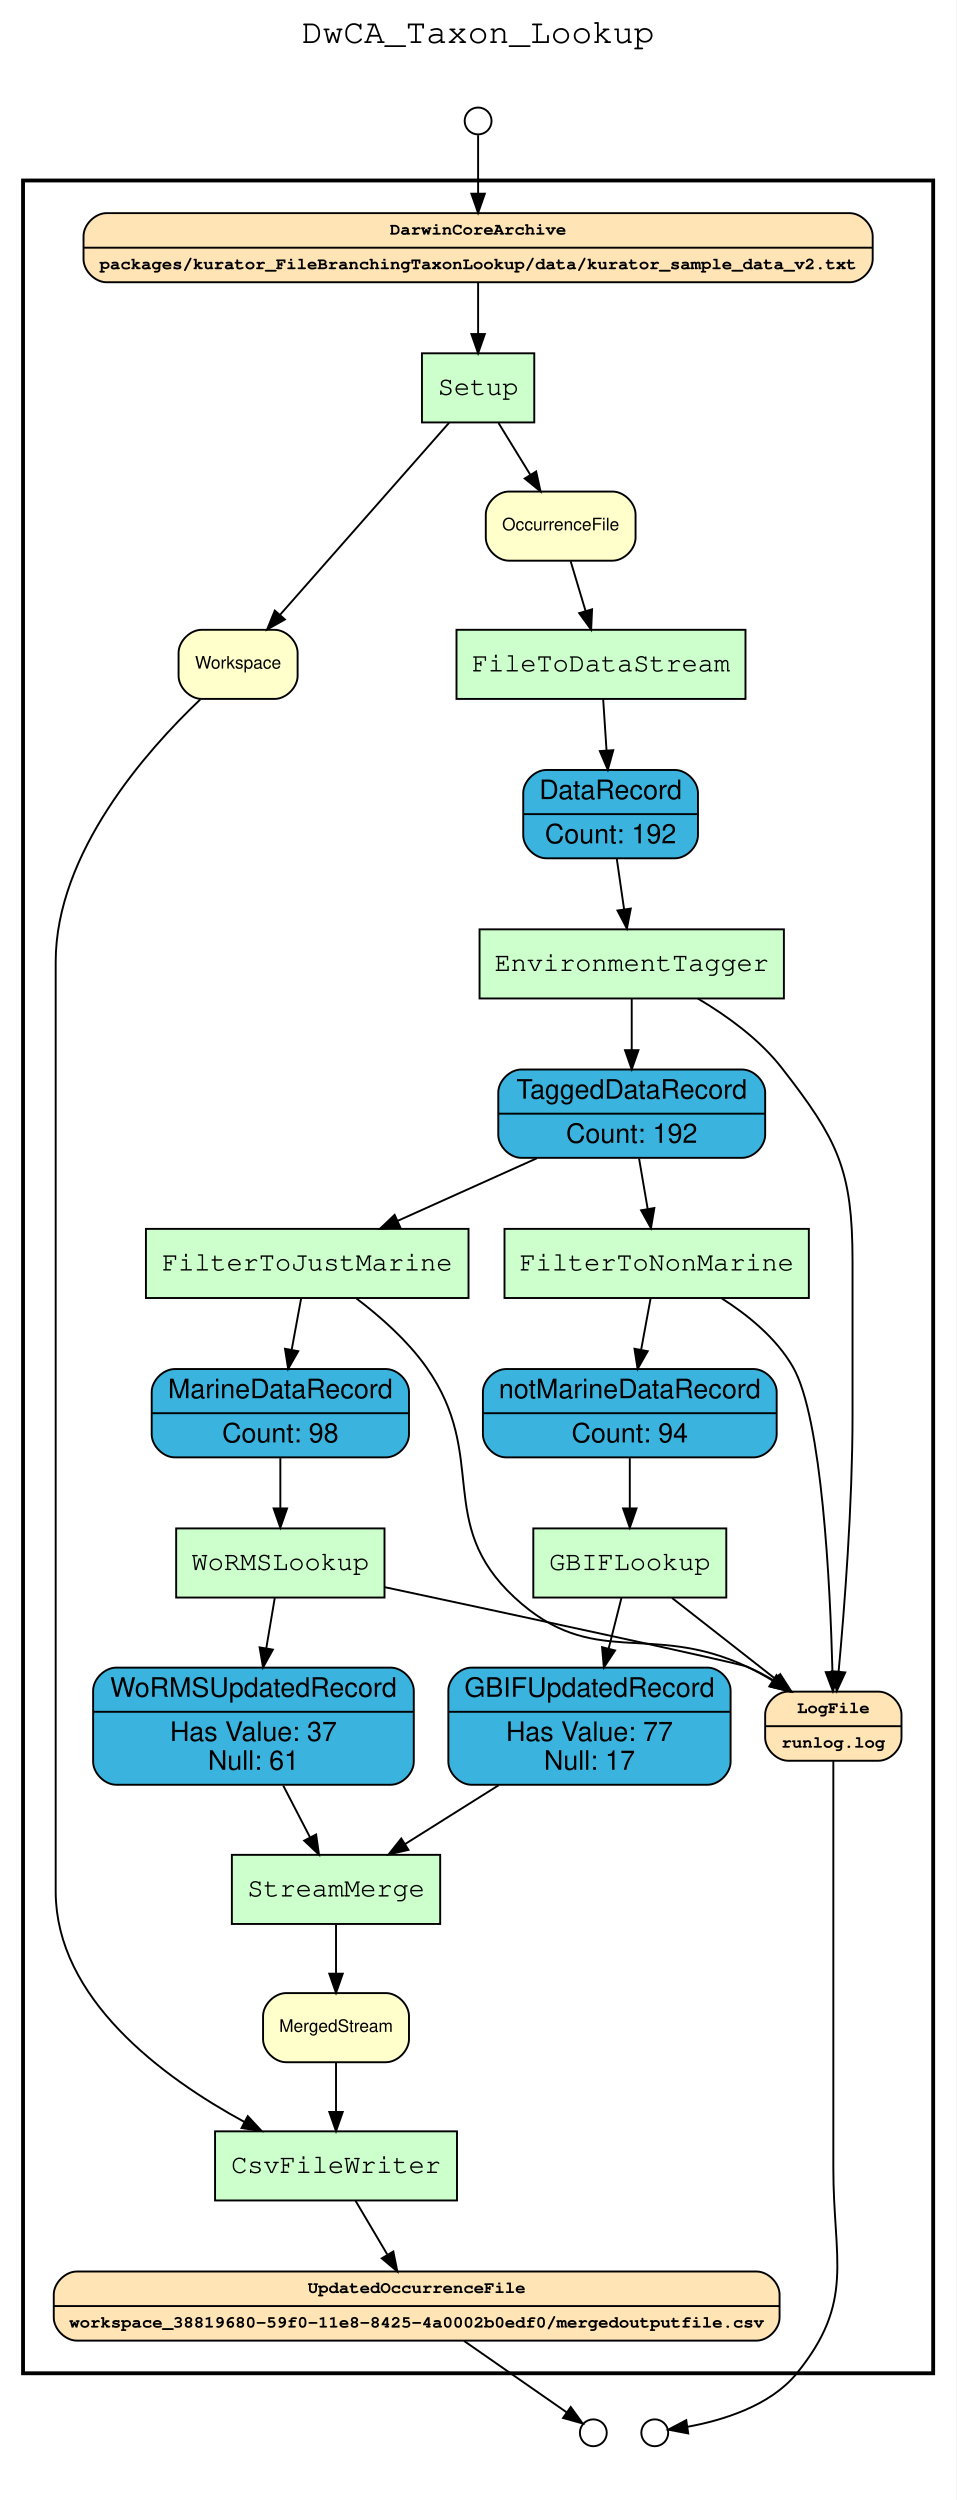
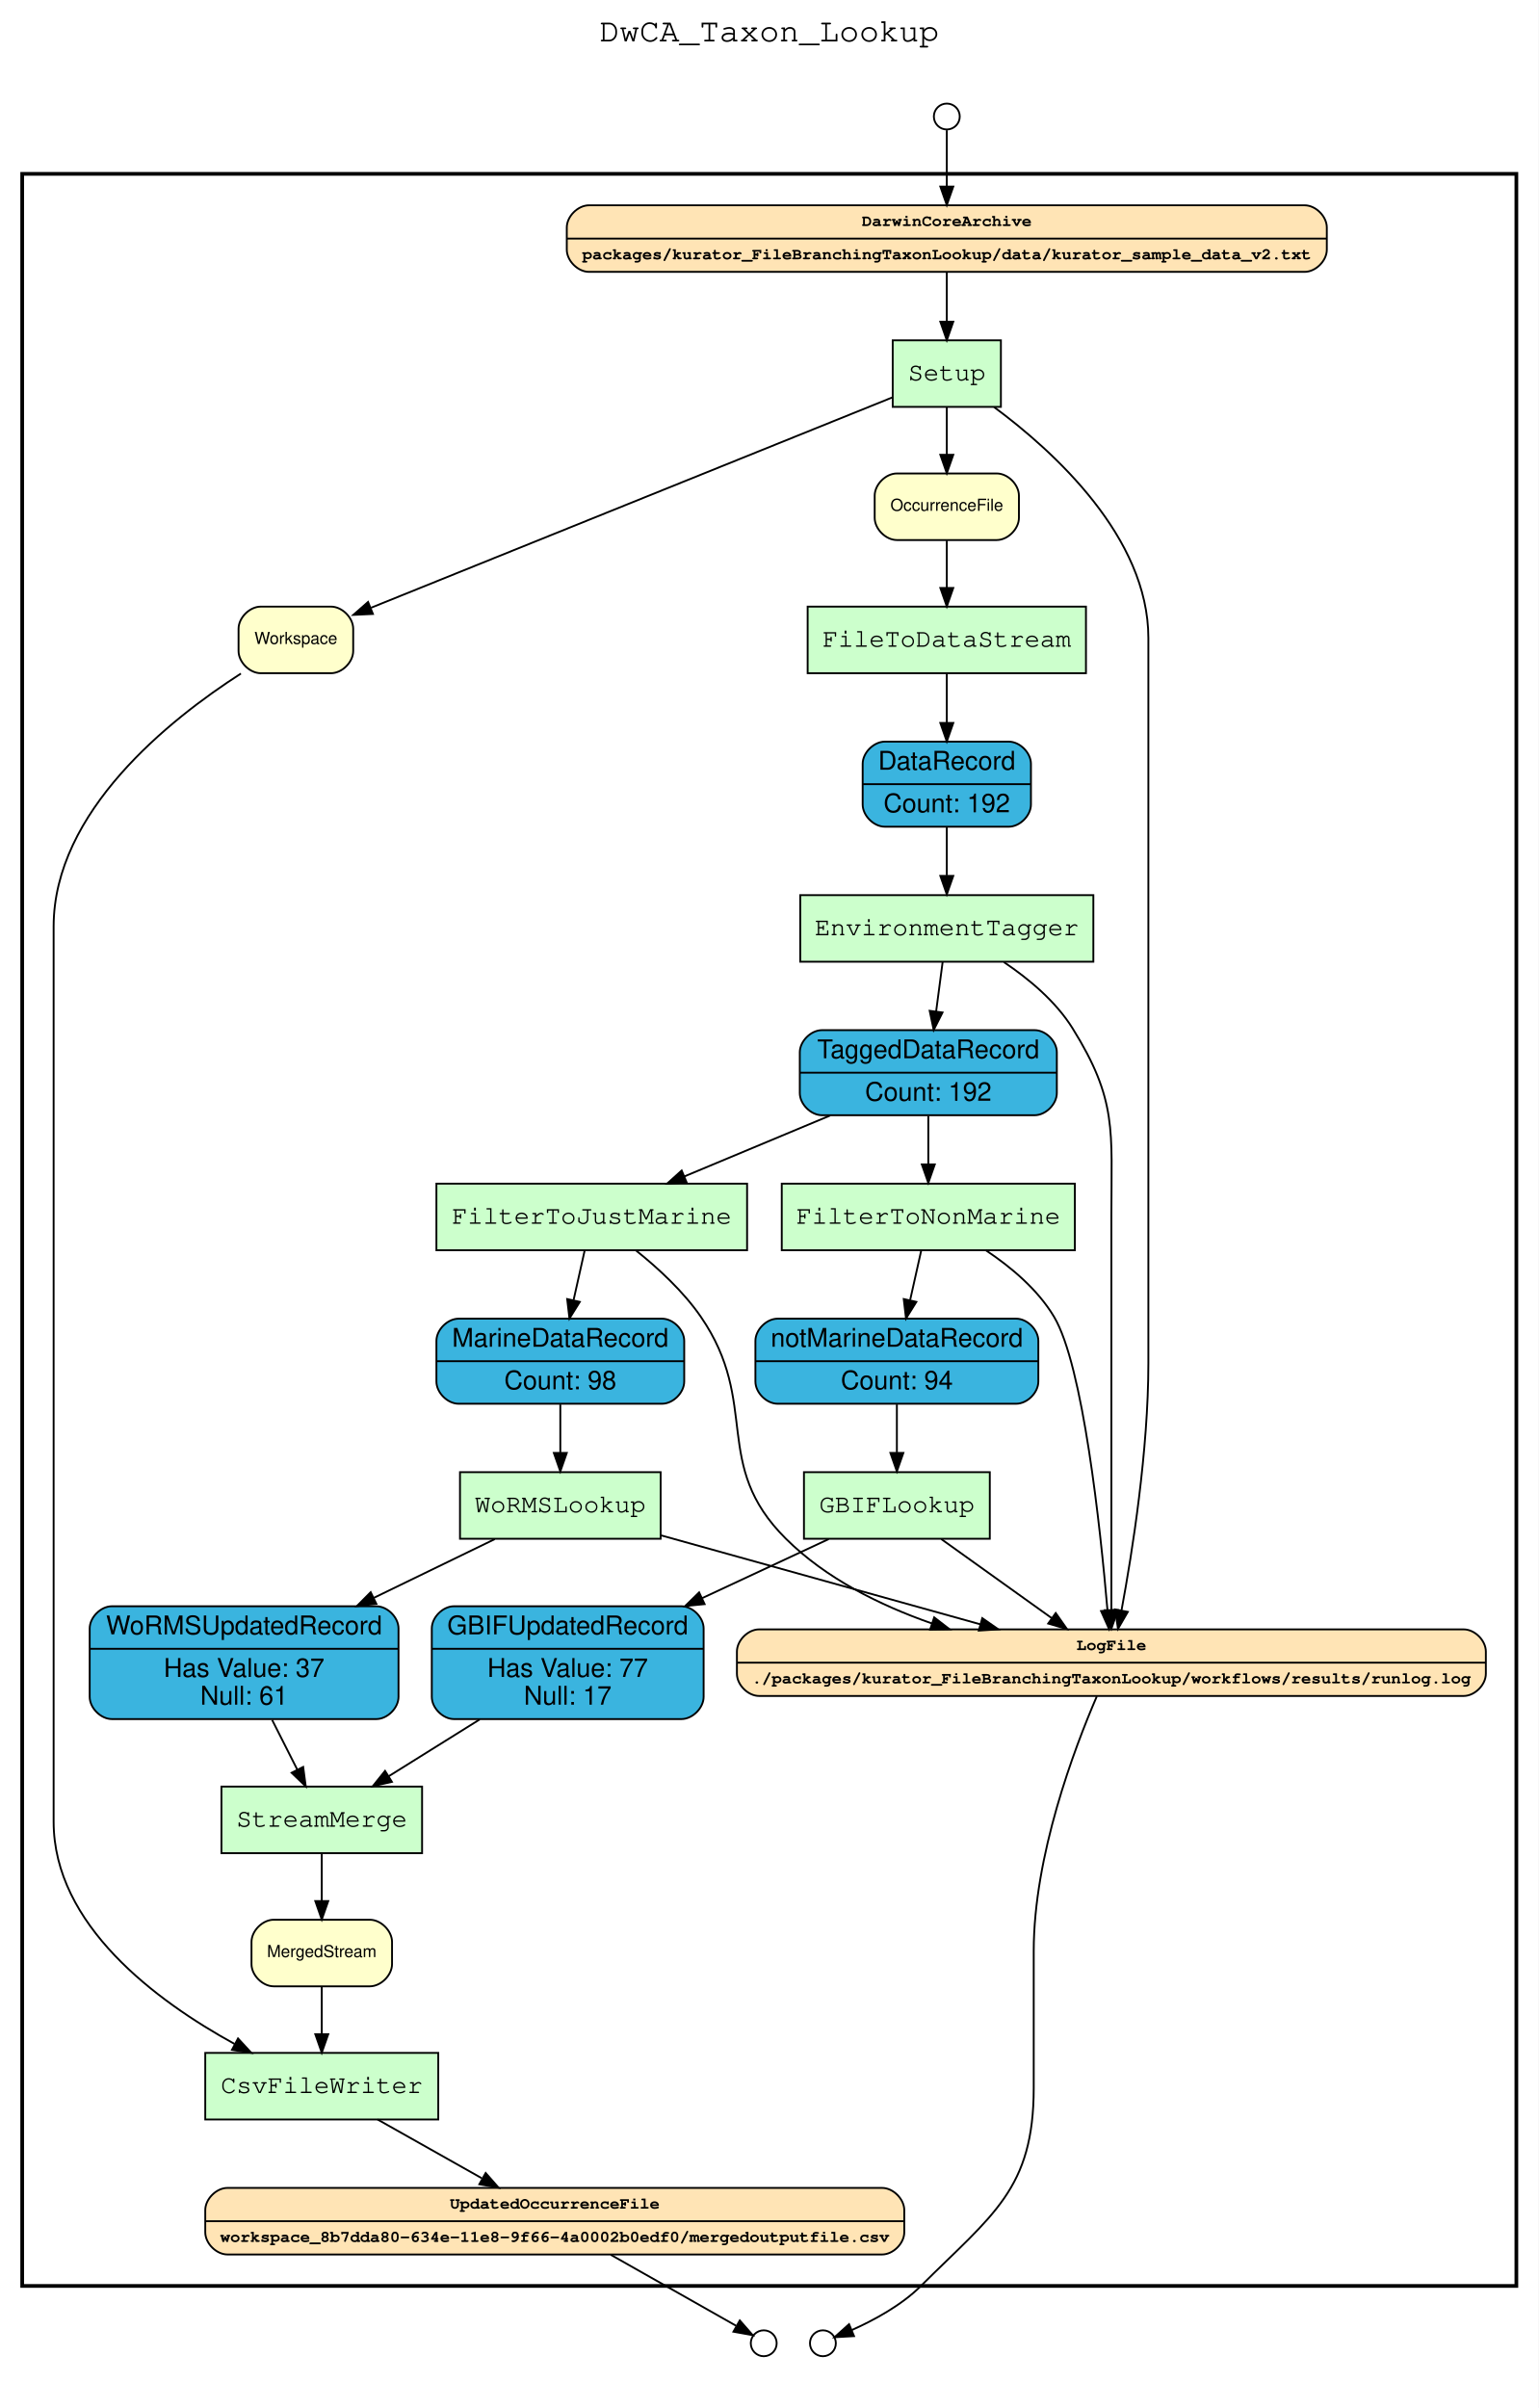
- <svg xmlns="http://www.w3.org/2000/svg" width="498pt" height="1302pt" viewBox="0.00 0.00 498.00 1302.00">
+ <svg xmlns="http://www.w3.org/2000/svg" width="832pt" height="1302pt" viewBox="0.00 0.00 832.00 1302.00">
  <g id="graph0" class="graph" transform="scale(1 1) rotate(0) translate(4 1298)">
-     <polygon fill="white" stroke="none" points="-4,4 -4,-1298 494,-1298 494,4 -4,4" />
-     <text text-anchor="middle" x="245" y="-1275.6" font-family="Courier,monospace" font-size="18.00">DwCA_Taxon_Lookup</text>
+     <polygon fill="white" stroke="none" points="-4,4 -4,-1298 828,-1298 828,4 -4,4" />
+     <text text-anchor="middle" x="412" y="-1275.6" font-family="Courier,monospace" font-size="18.00">DwCA_Taxon_Lookup</text>
+     <g id="clust3" class="cluster">
+       <polygon fill="none" stroke="white" stroke-width="2" points="485,-1212 485,-1258 531,-1258 531,-1212 485,-1212" />
+     </g>
+     <g id="clust4" class="cluster">
+       <polygon fill="none" stroke="white" stroke-width="2" points="493,-1220 493,-1250 523,-1250 523,-1220 493,-1220" />
+     </g>
    <g id="clust1" class="cluster">
-       <polygon fill="none" stroke="black" stroke-width="2" points="8,-62 8,-1204 482,-1204 482,-62 8,-62" />
+       <polygon fill="none" stroke="black" stroke-width="2" points="8,-62 8,-1204 816,-1204 816,-62 8,-62" />
    </g>
    <g id="clust2" class="cluster">
-       <polygon fill="none" stroke="white" stroke-width="2" points="16,-70 16,-1196 474,-1196 474,-70 16,-70" />
-     </g>
-     <g id="clust3" class="cluster">
-       <polygon fill="none" stroke="white" stroke-width="2" points="222,-1212 222,-1258 268,-1258 268,-1212 222,-1212" />
-     </g>
-     <g id="clust4" class="cluster">
-       <polygon fill="none" stroke="white" stroke-width="2" points="230,-1220 230,-1250 260,-1250 260,-1220 230,-1220" />
+       <polygon fill="none" stroke="white" stroke-width="2" points="16,-70 16,-1196 808,-1196 808,-70 16,-70" />
    </g>
    <g id="clust5" class="cluster">
-       <polygon fill="none" stroke="white" stroke-width="2" points="282,-8 282,-54 360,-54 360,-8 282,-8" />
+       <polygon fill="none" stroke="white" stroke-width="2" points="386,-8 386,-54 464,-54 464,-8 386,-8" />
    </g>
    <g id="clust6" class="cluster">
-       <polygon fill="none" stroke="white" stroke-width="2" points="290,-16 290,-46 352,-46 352,-16 290,-16" />
+       <polygon fill="none" stroke="white" stroke-width="2" points="394,-16 394,-46 456,-46 456,-16 394,-16" />
    </g>
    <g id="node1" class="node">
-       <polygon fill="#ccffcc" stroke="black" points="274.25,-1114 215.75,-1114 215.75,-1078 274.25,-1078 274.25,-1114" />
-       <text text-anchor="middle" x="245" y="-1092.3" font-family="Courier,monospace" font-size="14.00">Setup</text>
+       <polygon fill="#ccffcc" stroke="black" points="537.25,-1114 478.75,-1114 478.75,-1078 537.25,-1078 537.25,-1114" />
+       <text text-anchor="middle" x="508" y="-1092.3" font-family="Courier,monospace" font-size="14.00">Setup</text>
    </g>
    <g id="node17" class="node">
-       <path fill="#ffffcc" stroke="black" d="M139,-970C139,-970 101,-970 101,-970 95,-970 89,-964 89,-958 89,-958 89,-946 89,-946 89,-940 95,-934 101,-934 101,-934 139,-934 139,-934 145,-934 151,-940 151,-946 151,-946 151,-958 151,-958 151,-964 145,-970 139,-970" />
-       <text text-anchor="middle" x="120" y="-949.8" font-family="Helvetica,sans-Serif" font-size="9.00">Workspace</text>
+       <path fill="#ffffcc" stroke="black" d="M175,-970C175,-970 137,-970 137,-970 131,-970 125,-964 125,-958 125,-958 125,-946 125,-946 125,-940 131,-934 137,-934 137,-934 175,-934 175,-934 181,-934 187,-940 187,-946 187,-946 187,-958 187,-958 187,-964 181,-970 175,-970" />
+       <text text-anchor="middle" x="156" y="-949.8" font-family="Helvetica,sans-Serif" font-size="9.00">Workspace</text>
    </g>
    <g id="edge12" class="edge">
-       <path fill="none" stroke="black" d="M229.922,-1077.87C207.961,-1052.92 167.051,-1006.45 141.807,-977.773" />
-       <polygon fill="black" stroke="black" points="144.366,-975.383 135.131,-970.189 139.112,-980.008 144.366,-975.383" />
+       <path fill="none" stroke="black" d="M478.594,-1083.14C415.785,-1057.8 268.426,-998.354 196.681,-969.411" />
+       <polygon fill="black" stroke="black" points="197.659,-966.032 187.076,-965.536 195.04,-972.523 197.659,-966.032" />
    </g>
    <g id="node18" class="node">
-       <path fill="#ffffcc" stroke="black" d="M315,-1042C315,-1042 261,-1042 261,-1042 255,-1042 249,-1036 249,-1030 249,-1030 249,-1018 249,-1018 249,-1012 255,-1006 261,-1006 261,-1006 315,-1006 315,-1006 321,-1006 327,-1012 327,-1018 327,-1018 327,-1030 327,-1030 327,-1036 321,-1042 315,-1042" />
-       <text text-anchor="middle" x="288" y="-1021.8" font-family="Helvetica,sans-Serif" font-size="9.00">OccurrenceFile</text>
+       <path fill="#ffffcc" stroke="black" d="M535,-1042C535,-1042 481,-1042 481,-1042 475,-1042 469,-1036 469,-1030 469,-1030 469,-1018 469,-1018 469,-1012 475,-1006 481,-1006 481,-1006 535,-1006 535,-1006 541,-1006 547,-1012 547,-1018 547,-1018 547,-1030 547,-1030 547,-1036 541,-1042 535,-1042" />
+       <text text-anchor="middle" x="508" y="-1021.8" font-family="Helvetica,sans-Serif" font-size="9.00">OccurrenceFile</text>
+     </g>
+     <g id="edge14" class="edge">
+       <path fill="none" stroke="black" d="M508,-1077.7C508,-1069.98 508,-1060.71 508,-1052.11" />
+       <polygon fill="black" stroke="black" points="511.5,-1052.1 508,-1042.1 504.5,-1052.1 511.5,-1052.1" />
+     </g>
+     <g id="node20" class="node">
+       <path fill="#ffe4b5" stroke="black" d="M406.5,-381C406.5,-381 787.5,-381 787.5,-381 793.5,-381 799.5,-387 799.5,-393 799.5,-393 799.5,-405 799.5,-405 799.5,-411 793.5,-417 787.5,-417 787.5,-417 406.5,-417 406.5,-417 400.5,-417 394.5,-411 394.5,-405 394.5,-405 394.5,-393 394.5,-393 394.5,-387 400.5,-381 406.5,-381" />
+       <text text-anchor="middle" x="597" y="-405.8" font-family="Courier,monospace" font-weight="bold" font-size="9.00">LogFile</text>
+       <polyline fill="none" stroke="black" points="394.5,-399 799.5,-399 " />
+       <text text-anchor="middle" x="597" y="-387.8" font-family="Courier,monospace" font-weight="bold" font-size="9.00">./packages/kurator_FileBranchingTaxonLookup/workflows/results/runlog.log</text>
    </g>
    <g id="edge13" class="edge">
-       <path fill="none" stroke="black" d="M255.629,-1077.7C260.628,-1069.56 266.691,-1059.69 272.212,-1050.7" />
-       <polygon fill="black" stroke="black" points="275.241,-1052.46 277.493,-1042.1 269.277,-1048.79 275.241,-1052.46" />
+       <path fill="none" stroke="black" d="M533.556,-1077.89C565.773,-1054.04 617,-1007.54 617,-953 617,-953 617,-953 617,-561 617,-513.679 608.386,-459.126 602.464,-427.215" />
+       <polygon fill="black" stroke="black" points="605.886,-426.472 600.576,-417.304 599.01,-427.783 605.886,-426.472" />
    </g>
    <g id="node2" class="node">
-       <polygon fill="#ccffcc" stroke="black" points="384.25,-970 233.75,-970 233.75,-934 384.25,-934 384.25,-970" />
-       <text text-anchor="middle" x="309" y="-948.3" font-family="Courier,monospace" font-size="14.00">FileToDataStream</text>
+       <polygon fill="#ccffcc" stroke="black" points="583.25,-970 432.75,-970 432.75,-934 583.25,-934 583.25,-970" />
+       <text text-anchor="middle" x="508" y="-948.3" font-family="Courier,monospace" font-size="14.00">FileToDataStream</text>
    </g>
    <g id="node10" class="node">
-       <path fill="#3ab4df" stroke="black" d="M280.5,-851C280.5,-851 347.5,-851 347.5,-851 353.5,-851 359.5,-857 359.5,-863 359.5,-863 359.5,-885 359.5,-885 359.5,-891 353.5,-897 347.5,-897 347.5,-897 280.5,-897 280.5,-897 274.5,-897 268.5,-891 268.5,-885 268.5,-885 268.5,-863 268.5,-863 268.5,-857 274.5,-851 280.5,-851" />
-       <text text-anchor="middle" x="314" y="-881.8" font-family="Helvetica,sans-Serif" font-size="14.00">DataRecord</text>
-       <polyline fill="none" stroke="black" points="268.5,-874 359.5,-874 " />
-       <text text-anchor="middle" x="314" y="-858.8" font-family="Helvetica,sans-Serif" font-size="14.00">Count: 192</text>
-     </g>
-     <g id="edge14" class="edge">
-       <path fill="none" stroke="black" d="M310.135,-933.754C310.654,-925.863 311.286,-916.249 311.888,-907.102" />
-       <polygon fill="black" stroke="black" points="315.383,-907.299 312.547,-897.091 308.398,-906.839 315.383,-907.299" />
+       <path fill="#3ab4df" stroke="black" d="M474.5,-851C474.5,-851 541.5,-851 541.5,-851 547.5,-851 553.5,-857 553.5,-863 553.5,-863 553.5,-885 553.5,-885 553.5,-891 547.5,-897 541.5,-897 541.5,-897 474.5,-897 474.5,-897 468.5,-897 462.5,-891 462.5,-885 462.5,-885 462.5,-863 462.5,-863 462.5,-857 468.5,-851 474.5,-851" />
+       <text text-anchor="middle" x="508" y="-881.8" font-family="Helvetica,sans-Serif" font-size="14.00">DataRecord</text>
+       <polyline fill="none" stroke="black" points="462.5,-874 553.5,-874 " />
+       <text text-anchor="middle" x="508" y="-858.8" font-family="Helvetica,sans-Serif" font-size="14.00">Count: 192</text>
+     </g>
+     <g id="edge15" class="edge">
+       <path fill="none" stroke="black" d="M508,-933.754C508,-925.863 508,-916.249 508,-907.102" />
+       <polygon fill="black" stroke="black" points="511.5,-907.091 508,-897.091 504.5,-907.091 511.5,-907.091" />
    </g>
    <g id="node3" class="node">
-       <polygon fill="#ccffcc" stroke="black" points="404.25,-814 245.75,-814 245.75,-778 404.25,-778 404.25,-814" />
-       <text text-anchor="middle" x="325" y="-792.3" font-family="Courier,monospace" font-size="14.00">EnvironmentTagger</text>
+       <polygon fill="#ccffcc" stroke="black" points="587.25,-814 428.75,-814 428.75,-778 587.25,-778 587.25,-814" />
+       <text text-anchor="middle" x="508" y="-792.3" font-family="Courier,monospace" font-size="14.00">EnvironmentTagger</text>
    </g>
    <g id="node11" class="node">
-       <path fill="#3ab4df" stroke="black" d="M267.5,-695C267.5,-695 382.5,-695 382.5,-695 388.5,-695 394.5,-701 394.5,-707 394.5,-707 394.5,-729 394.5,-729 394.5,-735 388.5,-741 382.5,-741 382.5,-741 267.5,-741 267.5,-741 261.5,-741 255.5,-735 255.5,-729 255.5,-729 255.5,-707 255.5,-707 255.5,-701 261.5,-695 267.5,-695" />
-       <text text-anchor="middle" x="325" y="-725.8" font-family="Helvetica,sans-Serif" font-size="14.00">TaggedDataRecord</text>
-       <polyline fill="none" stroke="black" points="255.5,-718 394.5,-718 " />
-       <text text-anchor="middle" x="325" y="-702.8" font-family="Helvetica,sans-Serif" font-size="14.00">Count: 192</text>
+       <path fill="#3ab4df" stroke="black" d="M440.5,-695C440.5,-695 555.5,-695 555.5,-695 561.5,-695 567.5,-701 567.5,-707 567.5,-707 567.5,-729 567.5,-729 567.5,-735 561.5,-741 555.5,-741 555.5,-741 440.5,-741 440.5,-741 434.5,-741 428.5,-735 428.5,-729 428.5,-729 428.5,-707 428.5,-707 428.5,-701 434.5,-695 440.5,-695" />
+       <text text-anchor="middle" x="498" y="-725.8" font-family="Helvetica,sans-Serif" font-size="14.00">TaggedDataRecord</text>
+       <polyline fill="none" stroke="black" points="428.5,-718 567.5,-718 " />
+       <text text-anchor="middle" x="498" y="-702.8" font-family="Helvetica,sans-Serif" font-size="14.00">Count: 192</text>
+     </g>
+     <g id="edge17" class="edge">
+       <path fill="none" stroke="black" d="M505.731,-777.754C504.693,-769.863 503.428,-760.249 502.224,-751.102" />
+       <polygon fill="black" stroke="black" points="505.681,-750.549 500.907,-741.091 498.741,-751.462 505.681,-750.549" />
    </g>
    <g id="edge16" class="edge">
-       <path fill="none" stroke="black" d="M325,-777.754C325,-769.863 325,-760.249 325,-751.102" />
-       <polygon fill="black" stroke="black" points="328.5,-751.091 325,-741.091 321.5,-751.091 328.5,-751.091" />
-     </g>
-     <g id="node20" class="node">
-       <path fill="#ffe4b5" stroke="black" d="M406.5,-381C406.5,-381 453.5,-381 453.5,-381 459.5,-381 465.5,-387 465.5,-393 465.5,-393 465.5,-405 465.5,-405 465.5,-411 459.5,-417 453.5,-417 453.5,-417 406.5,-417 406.5,-417 400.5,-417 394.5,-411 394.5,-405 394.5,-405 394.5,-393 394.5,-393 394.5,-387 400.5,-381 406.5,-381" />
-       <text text-anchor="middle" x="430" y="-405.8" font-family="Courier,monospace" font-weight="bold" font-size="9.00">LogFile</text>
-       <polyline fill="none" stroke="black" points="394.5,-399 465.5,-399 " />
-       <text text-anchor="middle" x="430" y="-387.8" font-family="Courier,monospace" font-weight="bold" font-size="9.00">runlog.log</text>
-     </g>
-     <g id="edge15" class="edge">
-       <path fill="none" stroke="black" d="M359.381,-777.986C374.502,-769.047 391.418,-756.844 403,-742 432.407,-704.309 440,-688.806 440,-641 440,-641 440,-641 440,-561 440,-514.154 435.73,-459.787 432.771,-427.73" />
-       <polygon fill="black" stroke="black" points="436.217,-426.995 431.788,-417.37 429.248,-427.656 436.217,-426.995" />
+       <path fill="none" stroke="black" d="M538.882,-777.775C552.256,-768.792 566.902,-756.612 576,-742 600.233,-703.078 597,-686.849 597,-641 597,-641 597,-641 597,-561 597,-514.244 597,-459.849 597,-427.762" />
+       <polygon fill="black" stroke="black" points="600.5,-427.392 597,-417.392 593.5,-427.392 600.5,-427.392" />
    </g>
    <g id="node4" class="node">
-       <polygon fill="#ccffcc" stroke="black" points="240,-658 72,-658 72,-622 240,-622 240,-658" />
-       <text text-anchor="middle" x="156" y="-636.3" font-family="Courier,monospace" font-size="14.00">FilterToJustMarine</text>
+       <polygon fill="#ccffcc" stroke="black" points="400,-658 232,-658 232,-622 400,-622 400,-658" />
+       <text text-anchor="middle" x="316" y="-636.3" font-family="Courier,monospace" font-size="14.00">FilterToJustMarine</text>
    </g>
    <g id="node12" class="node">
-       <path fill="#3ab4df" stroke="black" d="M87,-539C87,-539 197,-539 197,-539 203,-539 209,-545 209,-551 209,-551 209,-573 209,-573 209,-579 203,-585 197,-585 197,-585 87,-585 87,-585 81,-585 75,-579 75,-573 75,-573 75,-551 75,-551 75,-545 81,-539 87,-539" />
-       <text text-anchor="middle" x="142" y="-569.8" font-family="Helvetica,sans-Serif" font-size="14.00">MarineDataRecord</text>
-       <polyline fill="none" stroke="black" points="75,-562 209,-562 " />
-       <text text-anchor="middle" x="142" y="-546.8" font-family="Helvetica,sans-Serif" font-size="14.00">Count: 98</text>
+       <path fill="#3ab4df" stroke="black" d="M244,-539C244,-539 354,-539 354,-539 360,-539 366,-545 366,-551 366,-551 366,-573 366,-573 366,-579 360,-585 354,-585 354,-585 244,-585 244,-585 238,-585 232,-579 232,-573 232,-573 232,-551 232,-551 232,-545 238,-539 244,-539" />
+       <text text-anchor="middle" x="299" y="-569.8" font-family="Helvetica,sans-Serif" font-size="14.00">MarineDataRecord</text>
+       <polyline fill="none" stroke="black" points="232,-562 366,-562 " />
+       <text text-anchor="middle" x="299" y="-546.8" font-family="Helvetica,sans-Serif" font-size="14.00">Count: 98</text>
+     </g>
+     <g id="edge19" class="edge">
+       <path fill="none" stroke="black" d="M312.142,-621.754C310.377,-613.863 308.227,-604.249 306.181,-595.102" />
+       <polygon fill="black" stroke="black" points="309.54,-594.086 303.941,-585.091 302.709,-595.614 309.54,-594.086" />
    </g>
    <g id="edge18" class="edge">
-       <path fill="none" stroke="black" d="M152.823,-621.754C151.37,-613.863 149.599,-604.249 147.914,-595.102" />
-       <polygon fill="black" stroke="black" points="151.323,-594.291 146.069,-585.091 144.439,-595.559 151.323,-594.291" />
-     </g>
-     <g id="edge17" class="edge">
-       <path fill="none" stroke="black" d="M181.604,-621.772C193.963,-612.395 208.199,-599.882 218,-586 250.944,-539.341 222.09,-504.806 264,-466 305.169,-427.88 334.203,-453.827 385,-430 389.442,-427.917 393.945,-425.434 398.299,-422.802" />
-       <polygon fill="black" stroke="black" points="400.418,-425.602 406.961,-417.269 396.65,-419.702 400.418,-425.602" />
+       <path fill="none" stroke="black" d="M340.041,-621.78C351.861,-612.318 365.559,-599.727 375,-586 407.368,-538.939 380.465,-506.241 421,-466 442.535,-444.621 471.647,-430.065 499.99,-420.196" />
+       <polygon fill="black" stroke="black" points="501.169,-423.493 509.561,-417.026 498.967,-416.848 501.169,-423.493" />
    </g>
    <g id="node5" class="node">
-       <polygon fill="#ccffcc" stroke="black" points="417.25,-658 258.75,-658 258.75,-622 417.25,-622 417.25,-658" />
-       <text text-anchor="middle" x="338" y="-636.3" font-family="Courier,monospace" font-size="14.00">FilterToNonMarine</text>
+       <polygon fill="#ccffcc" stroke="black" points="577.25,-658 418.75,-658 418.75,-622 577.25,-622 577.25,-658" />
+       <text text-anchor="middle" x="498" y="-636.3" font-family="Courier,monospace" font-size="14.00">FilterToNonMarine</text>
    </g>
    <g id="node13" class="node">
-       <path fill="#3ab4df" stroke="black" d="M259.5,-539C259.5,-539 388.5,-539 388.5,-539 394.5,-539 400.5,-545 400.5,-551 400.5,-551 400.5,-573 400.5,-573 400.5,-579 394.5,-585 388.5,-585 388.5,-585 259.5,-585 259.5,-585 253.5,-585 247.5,-579 247.5,-573 247.5,-573 247.5,-551 247.5,-551 247.5,-545 253.5,-539 259.5,-539" />
-       <text text-anchor="middle" x="324" y="-569.8" font-family="Helvetica,sans-Serif" font-size="14.00">notMarineDataRecord</text>
-       <polyline fill="none" stroke="black" points="247.5,-562 400.5,-562 " />
-       <text text-anchor="middle" x="324" y="-546.8" font-family="Helvetica,sans-Serif" font-size="14.00">Count: 94</text>
+       <path fill="#3ab4df" stroke="black" d="M416.5,-539C416.5,-539 545.5,-539 545.5,-539 551.5,-539 557.5,-545 557.5,-551 557.5,-551 557.5,-573 557.5,-573 557.5,-579 551.5,-585 545.5,-585 545.5,-585 416.5,-585 416.5,-585 410.5,-585 404.5,-579 404.5,-573 404.5,-573 404.5,-551 404.5,-551 404.5,-545 410.5,-539 416.5,-539" />
+       <text text-anchor="middle" x="481" y="-569.8" font-family="Helvetica,sans-Serif" font-size="14.00">notMarineDataRecord</text>
+       <polyline fill="none" stroke="black" points="404.5,-562 557.5,-562 " />
+       <text text-anchor="middle" x="481" y="-546.8" font-family="Helvetica,sans-Serif" font-size="14.00">Count: 94</text>
+     </g>
+     <g id="edge21" class="edge">
+       <path fill="none" stroke="black" d="M494.142,-621.754C492.377,-613.863 490.227,-604.249 488.181,-595.102" />
+       <polygon fill="black" stroke="black" points="491.54,-594.086 485.941,-585.091 484.709,-595.614 491.54,-594.086" />
    </g>
    <g id="edge20" class="edge">
-       <path fill="none" stroke="black" d="M334.823,-621.754C333.37,-613.863 331.599,-604.249 329.914,-595.102" />
-       <polygon fill="black" stroke="black" points="333.323,-594.291 328.069,-585.091 326.439,-595.559 333.323,-594.291" />
-     </g>
-     <g id="edge19" class="edge">
-       <path fill="none" stroke="black" d="M371.613,-621.975C385.501,-613.169 400.348,-601.076 409,-586 424.13,-559.636 428.361,-472.477 429.543,-427.455" />
-       <polygon fill="black" stroke="black" points="433.047,-427.314 429.778,-417.236 426.049,-427.153 433.047,-427.314" />
+       <path fill="none" stroke="black" d="M529.149,-621.938C542.579,-612.988 557.195,-600.791 566,-586 581.663,-559.688 590.989,-472.505 594.875,-427.467" />
+       <polygon fill="black" stroke="black" points="598.384,-427.499 595.726,-417.243 591.408,-426.918 598.384,-427.499" />
    </g>
    <g id="node6" class="node">
-       <polygon fill="#ccffcc" stroke="black" points="196.25,-502 87.75,-502 87.75,-466 196.25,-466 196.25,-502" />
-       <text text-anchor="middle" x="142" y="-480.3" font-family="Courier,monospace" font-size="14.00">WoRMSLookup</text>
+       <polygon fill="#ccffcc" stroke="black" points="353.25,-502 244.75,-502 244.75,-466 353.25,-466 353.25,-502" />
+       <text text-anchor="middle" x="299" y="-480.3" font-family="Courier,monospace" font-size="14.00">WoRMSLookup</text>
    </g>
    <g id="node14" class="node">
      <path fill="#3ab4df" stroke="black" d="M56.5,-368.5C56.5,-368.5 199.5,-368.5 199.5,-368.5 205.5,-368.5 211.5,-374.5 211.5,-380.5 211.5,-380.5 211.5,-417.5 211.5,-417.5 211.5,-423.5 205.5,-429.5 199.5,-429.5 199.5,-429.5 56.5,-429.5 56.5,-429.5 50.5,-429.5 44.5,-423.5 44.5,-417.5 44.5,-417.5 44.5,-380.5 44.5,-380.5 44.5,-374.5 50.5,-368.5 56.5,-368.5" />
      <text text-anchor="middle" x="128" y="-414.3" font-family="Helvetica,sans-Serif" font-size="14.00">WoRMSUpdatedRecord</text>
      <polyline fill="none" stroke="black" points="44.5,-406.5 211.5,-406.5 " />
      <text text-anchor="middle" x="128" y="-391.3" font-family="Helvetica,sans-Serif" font-size="14.00">Has Value: 37</text>
      <text text-anchor="middle" x="128" y="-376.3" font-family="Helvetica,sans-Serif" font-size="14.00"> Null: 61</text>
    </g>
+     <g id="edge23" class="edge">
+       <path fill="none" stroke="black" d="M263.569,-465.802C244.653,-456.621 220.689,-444.99 198.188,-434.068" />
+       <polygon fill="black" stroke="black" points="199.513,-430.82 188.988,-429.602 196.456,-437.118 199.513,-430.82" />
+     </g>
    <g id="edge22" class="edge">
-       <path fill="none" stroke="black" d="M139.099,-465.802C137.805,-458.131 136.223,-448.749 134.663,-439.5" />
-       <polygon fill="black" stroke="black" points="138.108,-438.881 132.993,-429.602 131.205,-440.045 138.108,-438.881" />
-     </g>
-     <g id="edge21" class="edge">
-       <path fill="none" stroke="black" d="M196.481,-471.379C266.768,-456.349 380.615,-431.861 385,-430 389.846,-427.943 394.727,-425.349 399.396,-422.551" />
-       <polygon fill="black" stroke="black" points="401.517,-425.348 408.048,-417.006 397.74,-419.455 401.517,-425.348" />
+       <path fill="none" stroke="black" d="M353.311,-467.873C401.83,-454.359 473.221,-434.475 526.202,-419.719" />
+       <polygon fill="black" stroke="black" points="527.177,-423.081 535.871,-417.026 525.299,-416.337 527.177,-423.081" />
    </g>
    <g id="node7" class="node">
-       <polygon fill="#ccffcc" stroke="black" points="374.25,-502 273.75,-502 273.75,-466 374.25,-466 374.25,-502" />
-       <text text-anchor="middle" x="324" y="-480.3" font-family="Courier,monospace" font-size="14.00">GBIFLookup</text>
+       <polygon fill="#ccffcc" stroke="black" points="531.25,-502 430.75,-502 430.75,-466 531.25,-466 531.25,-502" />
+       <text text-anchor="middle" x="481" y="-480.3" font-family="Courier,monospace" font-size="14.00">GBIFLookup</text>
    </g>
    <g id="node15" class="node">
      <path fill="#3ab4df" stroke="black" d="M241.5,-368.5C241.5,-368.5 364.5,-368.5 364.5,-368.5 370.5,-368.5 376.5,-374.5 376.5,-380.5 376.5,-380.5 376.5,-417.5 376.5,-417.5 376.5,-423.5 370.5,-429.5 364.5,-429.5 364.5,-429.5 241.5,-429.5 241.5,-429.5 235.5,-429.5 229.5,-423.5 229.5,-417.5 229.5,-417.5 229.5,-380.5 229.5,-380.5 229.5,-374.5 235.5,-368.5 241.5,-368.5" />
      <text text-anchor="middle" x="303" y="-414.3" font-family="Helvetica,sans-Serif" font-size="14.00">GBIFUpdatedRecord</text>
      <polyline fill="none" stroke="black" points="229.5,-406.5 376.5,-406.5 " />
      <text text-anchor="middle" x="303" y="-391.3" font-family="Helvetica,sans-Serif" font-size="14.00">Has Value: 77</text>
      <text text-anchor="middle" x="303" y="-376.3" font-family="Helvetica,sans-Serif" font-size="14.00"> Null: 17</text>
    </g>
+     <g id="edge25" class="edge">
+       <path fill="none" stroke="black" d="M444.118,-465.802C424.341,-456.58 399.262,-444.886 375.749,-433.922" />
+       <polygon fill="black" stroke="black" points="377.027,-430.656 366.485,-429.602 374.069,-437.001 377.027,-430.656" />
+     </g>
    <g id="edge24" class="edge">
-       <path fill="none" stroke="black" d="M319.649,-465.802C317.708,-458.131 315.334,-448.749 312.994,-439.5" />
-       <polygon fill="black" stroke="black" points="316.336,-438.438 310.49,-429.602 309.55,-440.155 316.336,-438.438" />
-     </g>
-     <g id="edge23" class="edge">
-       <path fill="none" stroke="black" d="M345.963,-465.802C361.597,-453.561 382.794,-436.963 399.988,-423.5" />
-       <polygon fill="black" stroke="black" points="402.349,-426.096 408.065,-417.176 398.034,-420.585 402.349,-426.096" />
+       <path fill="none" stroke="black" d="M505.035,-465.802C522.3,-453.449 545.763,-436.661 564.669,-423.134" />
+       <polygon fill="black" stroke="black" points="566.9,-425.841 572.996,-417.176 562.826,-420.148 566.9,-425.841" />
    </g>
    <g id="node8" class="node">
-       <polygon fill="#ccffcc" stroke="black" points="225.25,-332 116.75,-332 116.75,-296 225.25,-296 225.25,-332" />
-       <text text-anchor="middle" x="171" y="-310.3" font-family="Courier,monospace" font-size="14.00">StreamMerge</text>
+       <polygon fill="#ccffcc" stroke="black" points="224.25,-332 115.75,-332 115.75,-296 224.25,-296 224.25,-332" />
+       <text text-anchor="middle" x="170" y="-310.3" font-family="Courier,monospace" font-size="14.00">StreamMerge</text>
    </g>
    <g id="node19" class="node">
-       <path fill="#ffffcc" stroke="black" d="M197,-260C197,-260 145,-260 145,-260 139,-260 133,-254 133,-248 133,-248 133,-236 133,-236 133,-230 139,-224 145,-224 145,-224 197,-224 197,-224 203,-224 209,-230 209,-236 209,-236 209,-248 209,-248 209,-254 203,-260 197,-260" />
-       <text text-anchor="middle" x="171" y="-239.8" font-family="Helvetica,sans-Serif" font-size="9.00">MergedStream</text>
-     </g>
-     <g id="edge25" class="edge">
-       <path fill="none" stroke="black" d="M171,-295.697C171,-287.983 171,-278.712 171,-270.112" />
-       <polygon fill="black" stroke="black" points="174.5,-270.104 171,-260.104 167.5,-270.104 174.5,-270.104" />
+       <path fill="#ffffcc" stroke="black" d="M196,-260C196,-260 144,-260 144,-260 138,-260 132,-254 132,-248 132,-248 132,-236 132,-236 132,-230 138,-224 144,-224 144,-224 196,-224 196,-224 202,-224 208,-230 208,-236 208,-236 208,-248 208,-248 208,-254 202,-260 196,-260" />
+       <text text-anchor="middle" x="170" y="-239.8" font-family="Helvetica,sans-Serif" font-size="9.00">MergedStream</text>
+     </g>
+     <g id="edge26" class="edge">
+       <path fill="none" stroke="black" d="M170,-295.697C170,-287.983 170,-278.712 170,-270.112" />
+       <polygon fill="black" stroke="black" points="173.5,-270.104 170,-260.104 166.5,-270.104 173.5,-270.104" />
    </g>
    <g id="node9" class="node">
-       <polygon fill="#ccffcc" stroke="black" points="234,-188 108,-188 108,-152 234,-152 234,-188" />
-       <text text-anchor="middle" x="171" y="-166.3" font-family="Courier,monospace" font-size="14.00">CsvFileWriter</text>
+       <polygon fill="#ccffcc" stroke="black" points="233,-188 107,-188 107,-152 233,-152 233,-188" />
+       <text text-anchor="middle" x="170" y="-166.3" font-family="Courier,monospace" font-size="14.00">CsvFileWriter</text>
    </g>
    <g id="node21" class="node">
-       <path fill="#ffe4b5" stroke="black" d="M36,-79C36,-79 390,-79 390,-79 396,-79 402,-85 402,-91 402,-91 402,-103 402,-103 402,-109 396,-115 390,-115 390,-115 36,-115 36,-115 30,-115 24,-109 24,-103 24,-103 24,-91 24,-91 24,-85 30,-79 36,-79" />
-       <text text-anchor="middle" x="213" y="-103.8" font-family="Courier,monospace" font-weight="bold" font-size="9.00">UpdatedOccurrenceFile</text>
-       <polyline fill="none" stroke="black" points="24,-97 402,-97 " />
-       <text text-anchor="middle" x="213" y="-85.8" font-family="Courier,monospace" font-weight="bold" font-size="9.00">workspace_38819680-59f0-11e8-8425-4a0002b0edf0/mergedoutputfile.csv</text>
-     </g>
-     <g id="edge26" class="edge">
-       <path fill="none" stroke="black" d="M181.167,-151.813C186.12,-143.441 192.179,-133.197 197.677,-123.903" />
-       <polygon fill="black" stroke="black" points="200.848,-125.418 202.927,-115.029 194.823,-121.854 200.848,-125.418" />
+       <path fill="#ffe4b5" stroke="black" d="M119,-79C119,-79 473,-79 473,-79 479,-79 485,-85 485,-91 485,-91 485,-103 485,-103 485,-109 479,-115 473,-115 473,-115 119,-115 119,-115 113,-115 107,-109 107,-103 107,-103 107,-91 107,-91 107,-85 113,-79 119,-79" />
+       <text text-anchor="middle" x="296" y="-103.8" font-family="Courier,monospace" font-weight="bold" font-size="9.00">UpdatedOccurrenceFile</text>
+       <polyline fill="none" stroke="black" points="107,-97 485,-97 " />
+       <text text-anchor="middle" x="296" y="-85.8" font-family="Courier,monospace" font-weight="bold" font-size="9.00">workspace_8b7dda80-634e-11e8-9f66-4a0002b0edf0/mergedoutputfile.csv</text>
+     </g>
+     <g id="edge27" class="edge">
+       <path fill="none" stroke="black" d="M200.18,-151.994C217.044,-142.491 238.26,-130.536 256.439,-120.292" />
+       <polygon fill="black" stroke="black" points="258.636,-123.072 265.629,-115.114 255.199,-116.974 258.636,-123.072" />
    </g>
    <g id="edge4" class="edge">
-       <path fill="none" stroke="black" d="M317.241,-850.609C318.43,-842.391 319.79,-832.994 321.036,-824.387" />
-       <polygon fill="black" stroke="black" points="324.511,-824.81 322.48,-814.412 317.583,-823.808 324.511,-824.81" />
+       <path fill="none" stroke="black" d="M508,-850.609C508,-842.481 508,-833.2 508,-824.671" />
+       <polygon fill="black" stroke="black" points="511.5,-824.412 508,-814.412 504.5,-824.412 511.5,-824.412" />
    </g>
    <g id="edge5" class="edge">
-       <path fill="none" stroke="black" d="M275.664,-694.813C252.817,-684.539 225.796,-672.388 203.218,-662.234" />
-       <polygon fill="black" stroke="black" points="204.394,-658.925 193.838,-658.016 201.523,-665.309 204.394,-658.925" />
+       <path fill="none" stroke="black" d="M444.869,-694.813C420.045,-684.447 390.645,-672.171 366.2,-661.962" />
+       <polygon fill="black" stroke="black" points="367.325,-658.64 356.749,-658.016 364.628,-665.099 367.325,-658.64" />
    </g>
    <g id="edge6" class="edge">
-       <path fill="none" stroke="black" d="M328.83,-694.609C330.236,-686.391 331.843,-676.994 333.315,-668.387" />
-       <polygon fill="black" stroke="black" points="336.785,-668.859 335.022,-658.412 329.886,-667.679 336.785,-668.859" />
+       <path fill="none" stroke="black" d="M498,-694.609C498,-686.481 498,-677.2 498,-668.671" />
+       <polygon fill="black" stroke="black" points="501.5,-668.412 498,-658.412 494.5,-668.412 501.5,-668.412" />
    </g>
    <g id="edge7" class="edge">
-       <path fill="none" stroke="black" d="M142,-538.609C142,-530.481 142,-521.2 142,-512.671" />
-       <polygon fill="black" stroke="black" points="145.5,-512.412 142,-502.412 138.5,-512.412 145.5,-512.412" />
+       <path fill="none" stroke="black" d="M299,-538.609C299,-530.481 299,-521.2 299,-512.671" />
+       <polygon fill="black" stroke="black" points="302.5,-512.412 299,-502.412 295.5,-512.412 302.5,-512.412" />
    </g>
    <g id="edge8" class="edge">
-       <path fill="none" stroke="black" d="M324,-538.609C324,-530.481 324,-521.2 324,-512.671" />
-       <polygon fill="black" stroke="black" points="327.5,-512.412 324,-502.412 320.5,-512.412 327.5,-512.412" />
+       <path fill="none" stroke="black" d="M481,-538.609C481,-530.481 481,-521.2 481,-512.671" />
+       <polygon fill="black" stroke="black" points="484.5,-512.412 481,-502.412 477.5,-512.412 484.5,-512.412" />
    </g>
    <g id="edge9" class="edge">
-       <path fill="none" stroke="black" d="M143.524,-368.035C148.068,-359.263 153,-349.745 157.414,-341.225" />
-       <polygon fill="black" stroke="black" points="160.637,-342.611 162.129,-332.122 154.422,-339.391 160.637,-342.611" />
+       <path fill="none" stroke="black" d="M143.163,-368.035C147.602,-359.263 152.418,-349.745 156.73,-341.225" />
+       <polygon fill="black" stroke="black" points="159.944,-342.625 161.336,-332.122 153.698,-339.465 159.944,-342.625" />
    </g>
    <g id="edge10" class="edge">
-       <path fill="none" stroke="black" d="M255.718,-368.27C239.639,-358.16 221.945,-347.034 206.905,-337.577" />
-       <polygon fill="black" stroke="black" points="208.717,-334.581 198.388,-332.221 204.991,-340.507 208.717,-334.581" />
+       <path fill="none" stroke="black" d="M255.36,-368.27C239.159,-358.16 221.331,-347.034 206.177,-337.577" />
+       <polygon fill="black" stroke="black" points="207.932,-334.546 197.596,-332.221 204.226,-340.485 207.932,-334.546" />
    </g>
    <g id="node16" class="node">
-       <path fill="#ffe4b5" stroke="black" d="M51.5,-1151C51.5,-1151 438.5,-1151 438.5,-1151 444.5,-1151 450.5,-1157 450.5,-1163 450.5,-1163 450.5,-1175 450.5,-1175 450.5,-1181 444.5,-1187 438.5,-1187 438.5,-1187 51.5,-1187 51.5,-1187 45.5,-1187 39.5,-1181 39.5,-1175 39.5,-1175 39.5,-1163 39.5,-1163 39.5,-1157 45.5,-1151 51.5,-1151" />
-       <text text-anchor="middle" x="245" y="-1175.8" font-family="Courier,monospace" font-weight="bold" font-size="9.00">DarwinCoreArchive</text>
-       <polyline fill="none" stroke="black" points="39.5,-1169 450.5,-1169 " />
-       <text text-anchor="middle" x="245" y="-1157.8" font-family="Courier,monospace" font-weight="bold" font-size="9.00">packages/kurator_FileBranchingTaxonLookup/data/kurator_sample_data_v2.txt</text>
+       <path fill="#ffe4b5" stroke="black" d="M314.5,-1151C314.5,-1151 701.5,-1151 701.5,-1151 707.5,-1151 713.5,-1157 713.5,-1163 713.5,-1163 713.5,-1175 713.5,-1175 713.5,-1181 707.5,-1187 701.5,-1187 701.5,-1187 314.5,-1187 314.5,-1187 308.5,-1187 302.5,-1181 302.5,-1175 302.5,-1175 302.5,-1163 302.5,-1163 302.5,-1157 308.5,-1151 314.5,-1151" />
+       <text text-anchor="middle" x="508" y="-1175.8" font-family="Courier,monospace" font-weight="bold" font-size="9.00">DarwinCoreArchive</text>
+       <polyline fill="none" stroke="black" points="302.5,-1169 713.5,-1169 " />
+       <text text-anchor="middle" x="508" y="-1157.8" font-family="Courier,monospace" font-weight="bold" font-size="9.00">packages/kurator_FileBranchingTaxonLookup/data/kurator_sample_data_v2.txt</text>
    </g>
    <g id="edge1" class="edge">
-       <path fill="none" stroke="black" d="M245,-1150.81C245,-1142.79 245,-1133.05 245,-1124.07" />
-       <polygon fill="black" stroke="black" points="248.5,-1124.03 245,-1114.03 241.5,-1124.03 248.5,-1124.03" />
+       <path fill="none" stroke="black" d="M508,-1150.81C508,-1142.79 508,-1133.05 508,-1124.07" />
+       <polygon fill="black" stroke="black" points="511.5,-1124.03 508,-1114.03 504.5,-1124.03 511.5,-1124.03" />
    </g>
    <g id="edge2" class="edge">
-       <path fill="none" stroke="black" d="M100.316,-933.732C72.49,-907.3 25,-853.859 25,-797 25,-797 25,-797 25,-313 25,-257.047 80.786,-216.01 123.391,-192.828" />
-       <polygon fill="black" stroke="black" points="125.044,-195.913 132.258,-188.153 121.78,-189.721 125.044,-195.913" />
+       <path fill="none" stroke="black" d="M126.274,-933.805C87.624,-908.963 25,-859.128 25,-797 25,-797 25,-797 25,-313 25,-257.196 80.499,-216.09 122.826,-192.854" />
+       <polygon fill="black" stroke="black" points="124.716,-195.813 131.903,-188.029 121.43,-189.632 124.716,-195.813" />
    </g>
    <g id="edge3" class="edge">
-       <path fill="none" stroke="black" d="M293.191,-1005.7C295.531,-997.898 298.347,-988.509 300.951,-979.829" />
-       <polygon fill="black" stroke="black" points="304.348,-980.688 303.869,-970.104 297.643,-978.677 304.348,-980.688" />
+       <path fill="none" stroke="black" d="M508,-1005.7C508,-997.983 508,-988.712 508,-980.112" />
+       <polygon fill="black" stroke="black" points="511.5,-980.104 508,-970.104 504.5,-980.104 511.5,-980.104" />
    </g>
    <g id="edge11" class="edge">
-       <path fill="none" stroke="black" d="M171,-223.697C171,-215.983 171,-206.712 171,-198.112" />
-       <polygon fill="black" stroke="black" points="174.5,-198.104 171,-188.104 167.5,-198.104 174.5,-198.104" />
+       <path fill="none" stroke="black" d="M170,-223.697C170,-215.983 170,-206.712 170,-198.112" />
+       <polygon fill="black" stroke="black" points="173.5,-198.104 170,-188.104 166.5,-198.104 173.5,-198.104" />
    </g>
    <g id="node23" class="node">
-       <ellipse fill="none" stroke="black" cx="337" cy="-31" rx="7" ry="7" />
+       <ellipse fill="none" stroke="black" cx="441" cy="-31" rx="7" ry="7" />
+     </g>
+     <g id="edge29" class="edge">
+       <path fill="none" stroke="black" d="M589.1,-380.748C576.934,-352.556 555,-294.578 555,-243 555,-243 555,-243 555,-169 555,-114.259 532.767,-100.648 494,-62 483.332,-51.365 468.123,-43.276 456.732,-38.193" />
+       <polygon fill="black" stroke="black" points="457.83,-34.859 447.252,-34.255 455.145,-41.323 457.83,-34.859" />
+     </g>
+     <g id="node24" class="node">
+       <ellipse fill="none" stroke="black" cx="409" cy="-31" rx="7" ry="7" />
+     </g>
+     <g id="edge30" class="edge">
+       <path fill="none" stroke="black" d="M326.282,-78.849C348.154,-66.462 376.761,-50.259 393.963,-40.517" />
+       <polygon fill="black" stroke="black" points="396.06,-43.351 403.037,-35.377 392.61,-37.26 396.06,-43.351" />
+     </g>
+     <g id="node22" class="node">
+       <ellipse fill="none" stroke="black" cx="508" cy="-1235" rx="7" ry="7" />
    </g>
    <g id="edge28" class="edge">
-       <path fill="none" stroke="black" d="M430,-380.798C430,-352.196 430,-293.052 430,-243 430,-243 430,-243 430,-169 430,-120.701 441.396,-99.535 411,-62 396.965,-44.668 371.346,-37.273 354.245,-34.169" />
-       <polygon fill="black" stroke="black" points="354.422,-30.657 344.014,-32.637 353.386,-37.58 354.422,-30.657" />
-     </g>
-     <g id="node24" class="node">
-       <ellipse fill="none" stroke="black" cx="305" cy="-31" rx="7" ry="7" />
-     </g>
-     <g id="edge29" class="edge">
-       <path fill="none" stroke="black" d="M237.654,-78.849C254.78,-66.936 276.977,-51.495 291.108,-41.664" />
-       <polygon fill="black" stroke="black" points="293.231,-44.451 299.441,-35.867 289.234,-38.704 293.231,-44.451" />
-     </g>
-     <g id="node22" class="node">
-       <ellipse fill="none" stroke="black" cx="245" cy="-1235" rx="7" ry="7" />
-     </g>
-     <g id="edge27" class="edge">
-       <path fill="none" stroke="black" d="M245,-1227.63C245,-1220.54 245,-1208.6 245,-1197.42" />
-       <polygon fill="black" stroke="black" points="248.5,-1197.12 245,-1187.12 241.5,-1197.12 248.5,-1197.12" />
+       <path fill="none" stroke="black" d="M508,-1227.63C508,-1220.54 508,-1208.6 508,-1197.42" />
+       <polygon fill="black" stroke="black" points="511.5,-1197.12 508,-1187.12 504.5,-1197.12 511.5,-1197.12" />
    </g>
  </g>
</svg>
